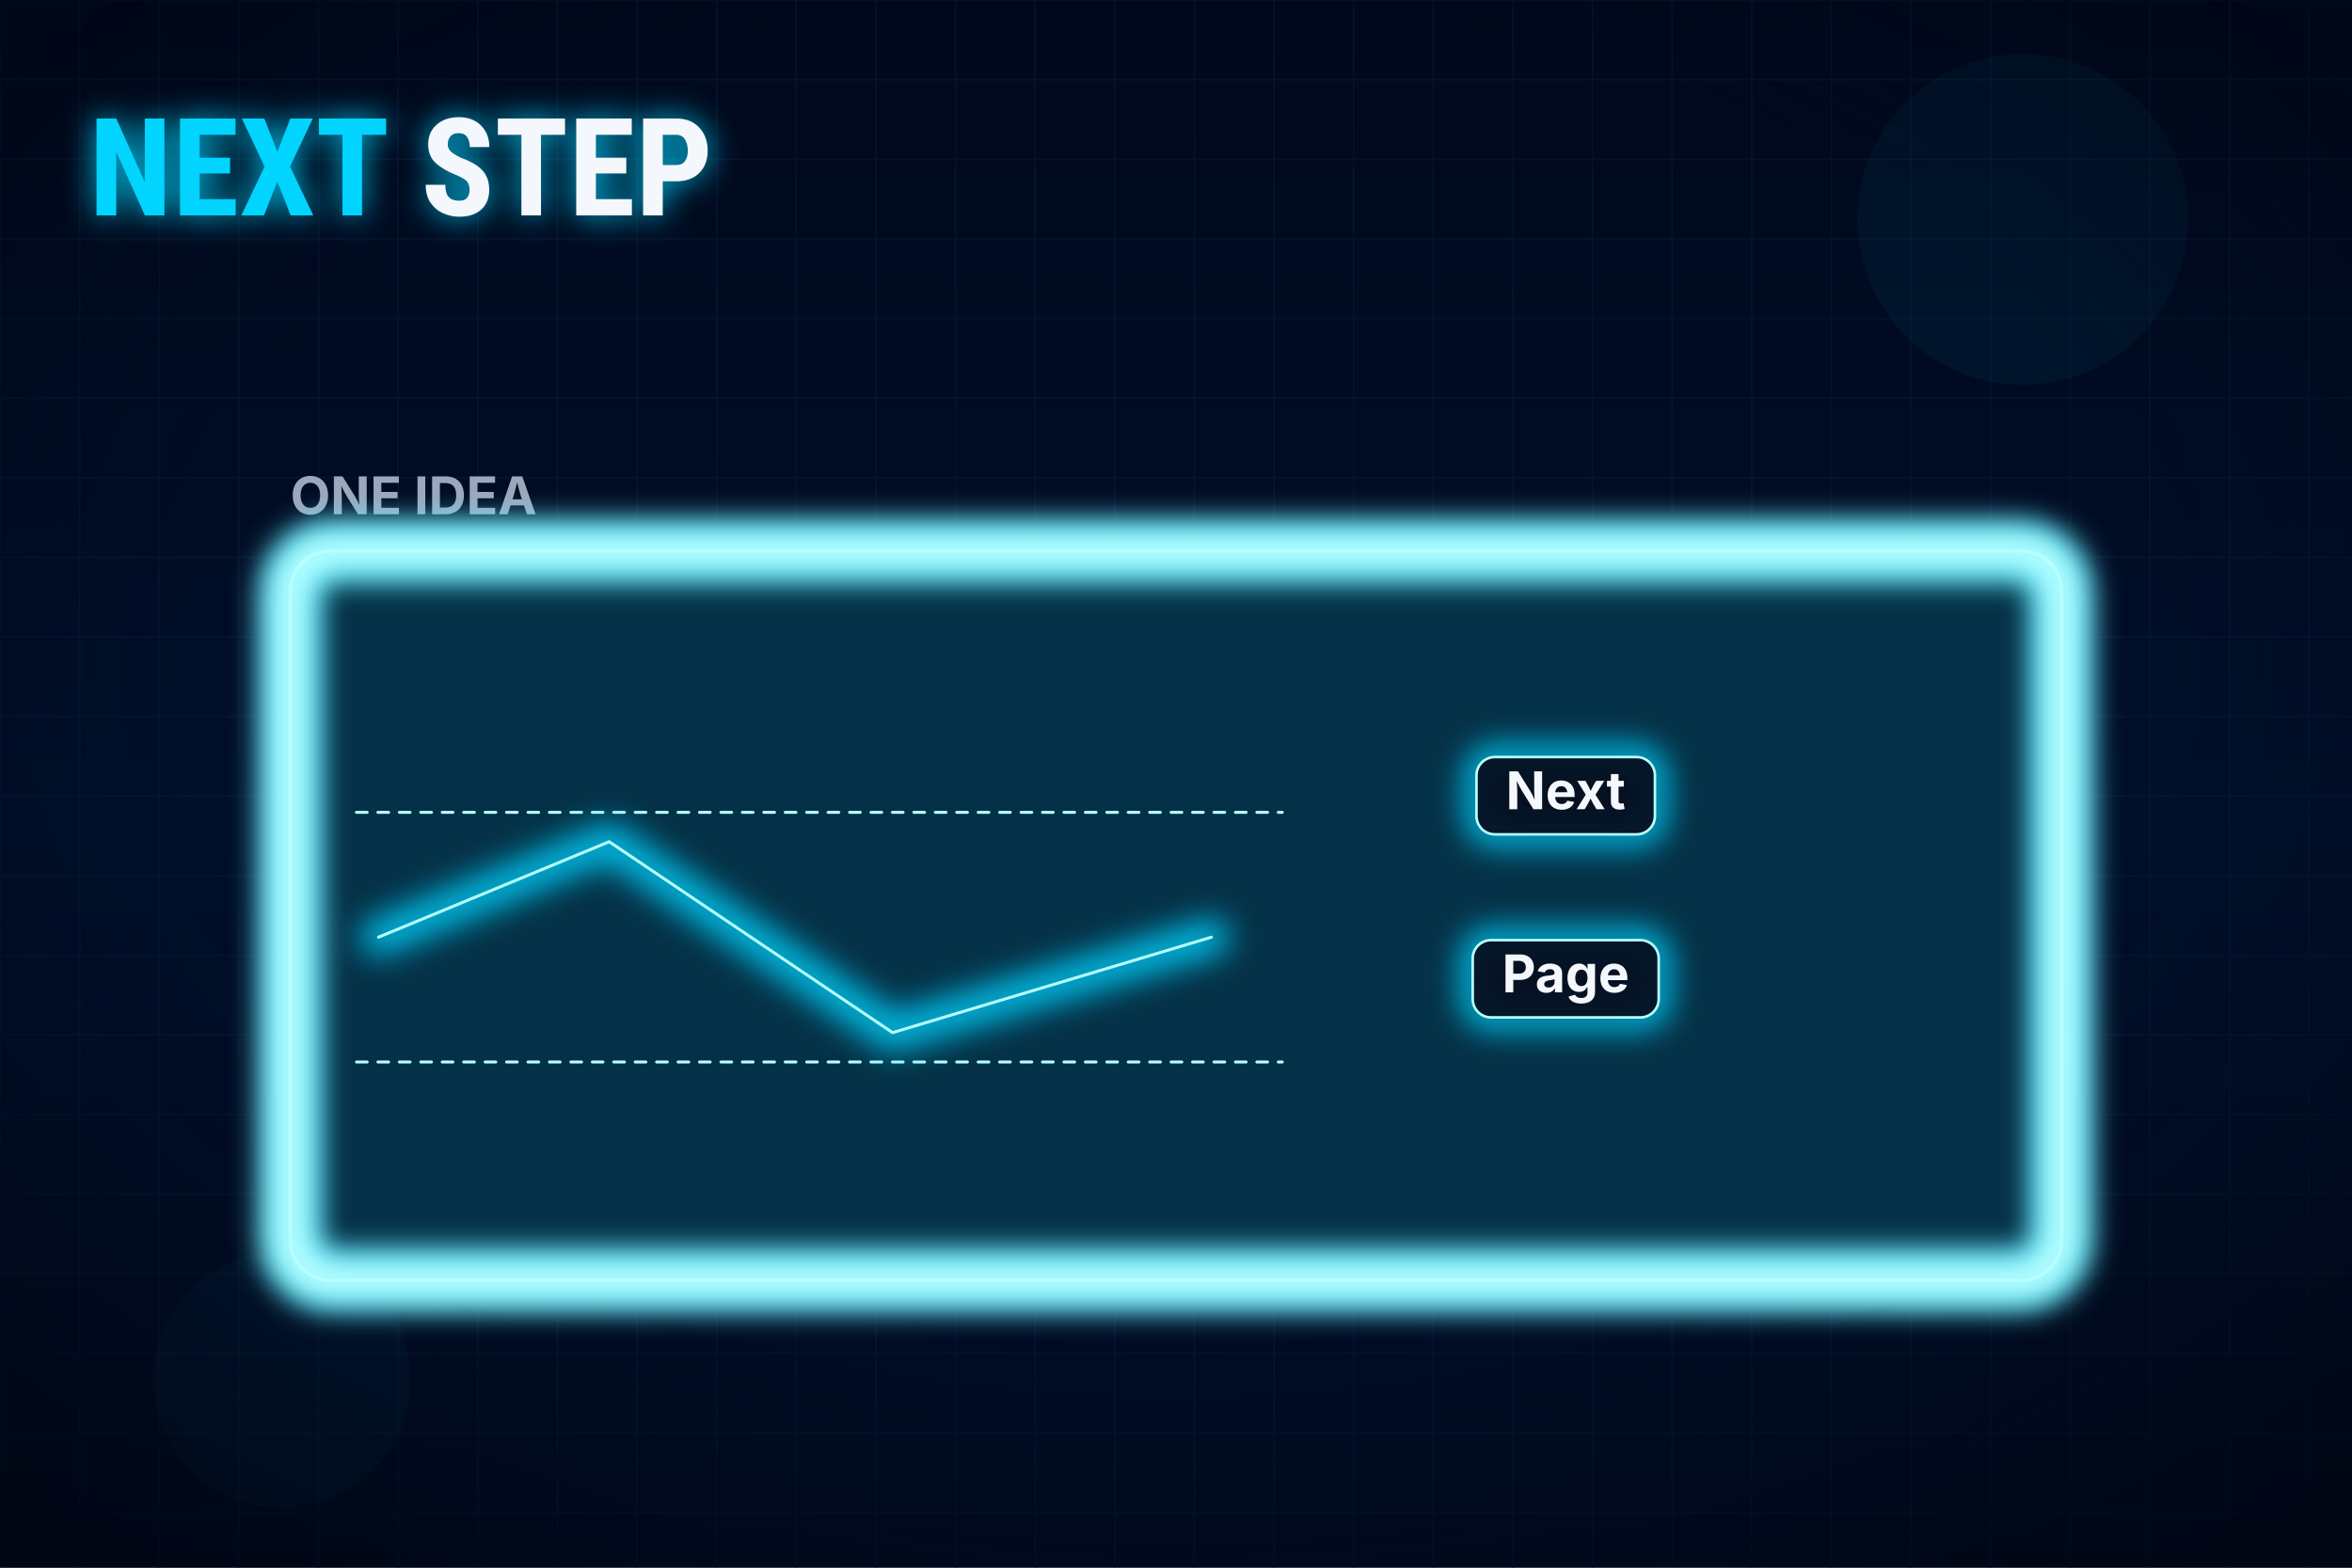
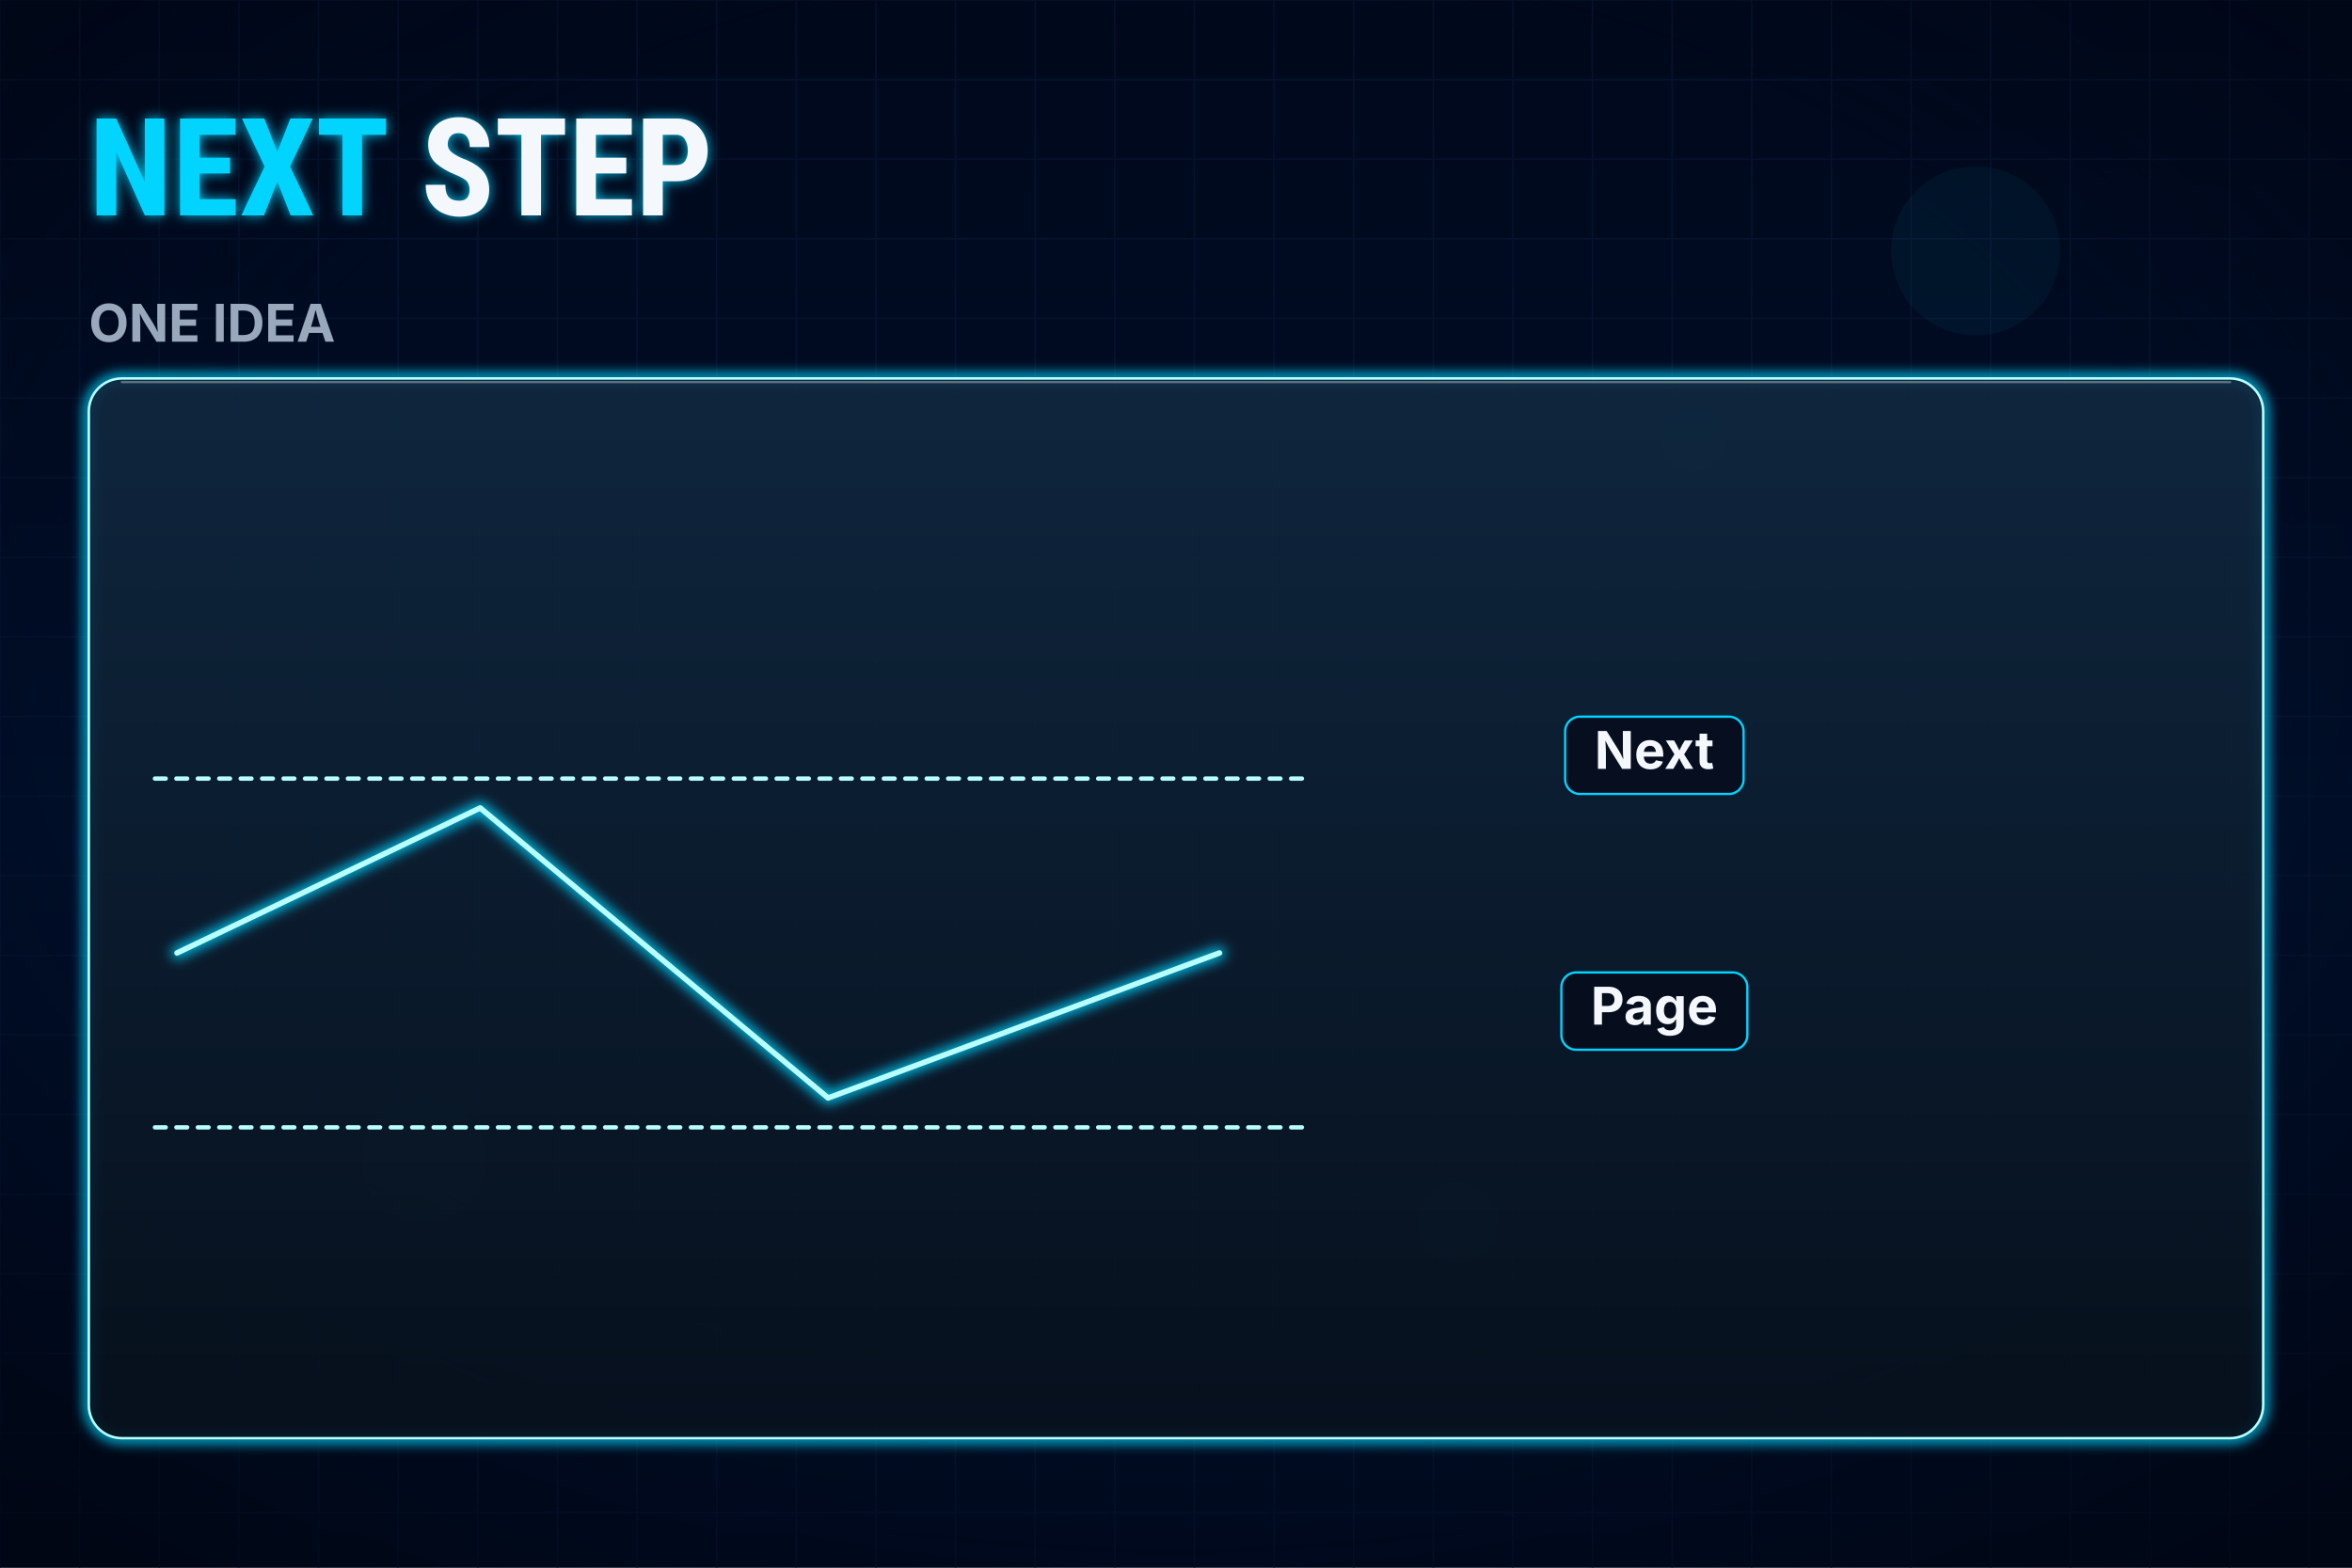
<svg xmlns="http://www.w3.org/2000/svg" width="1536" height="1024" viewBox="0 0 1536 1024">
  <defs>
    <style>
@font-face { font-family: "Inter"; src: url("file:///agent/repos/claude/skills/illustration-engine/illustration_engine/assets/fonts/Inter-Regular.ttf") format("truetype"); font-weight: 400; font-style: normal; }
@font-face { font-family: "Inter"; src: url("file:///agent/repos/claude/skills/illustration-engine/illustration_engine/assets/fonts/Inter-SemiBold.ttf") format("truetype"); font-weight: 600; font-style: normal; }
@font-face { font-family: "Inter"; src: url("file:///agent/repos/claude/skills/illustration-engine/illustration_engine/assets/fonts/Inter-Bold.ttf") format("truetype"); font-weight: 700; font-style: normal; }
@font-face { font-family: "Roboto Condensed"; src: url("file:///agent/repos/claude/skills/illustration-engine/illustration_engine/assets/fonts/RobotoCondensed-Bold.ttf") format("truetype"); font-weight: 700; font-style: normal; }
</style>
    <linearGradient id="bg1" x1="0" y1="0" x2="0" y2="1">
      <stop offset="0%" stop-color="#00081B" />
      <stop offset="52%" stop-color="#000F2A" />
      <stop offset="100%" stop-color="#000B21" />
    </linearGradient>
    <radialGradient id="vig2" cx="50%" cy="42%" r="72%">
      <stop offset="58%" stop-color="#00081B" stop-opacity="0" />
      <stop offset="100%" stop-color="#00040F" stop-opacity="0.72" />
    </radialGradient>
    <filter id="bloom" x="-150%" y="-150%" width="400%" height="400%" color-interpolation-filters="sRGB">
-       <feGaussianBlur in="SourceGraphic" stdDeviation="10" />
+       <feGaussianBlur in="SourceGraphic" stdDeviation="4" />
    </filter>
+     <linearGradient id="glass3" x1="0" y1="0" x2="0" y2="1">
+       <stop offset="0%" stop-color="#10283F" />
+       <stop offset="100%" stop-color="#07101C" />
+     </linearGradient>
  </defs>
  <rect x="0" y="0" width="1536" height="1024" rx="0" ry="0" fill="url(#bg1)" fill-opacity="1" stroke="none" stroke-width="0" stroke-opacity="1" />
  <g opacity="0.55">
    <line x1="0" y1="0" x2="0" y2="1024" stroke="#0A1A38" stroke-width="1" stroke-linecap="round" stroke-opacity="1" />
    <line x1="52" y1="0" x2="52" y2="1024" stroke="#0A1A38" stroke-width="1" stroke-linecap="round" stroke-opacity="1" />
    <line x1="104" y1="0" x2="104" y2="1024" stroke="#0A1A38" stroke-width="1" stroke-linecap="round" stroke-opacity="1" />
    <line x1="156" y1="0" x2="156" y2="1024" stroke="#0A1A38" stroke-width="1" stroke-linecap="round" stroke-opacity="1" />
    <line x1="208" y1="0" x2="208" y2="1024" stroke="#0A1A38" stroke-width="1" stroke-linecap="round" stroke-opacity="1" />
    <line x1="260" y1="0" x2="260" y2="1024" stroke="#0A1A38" stroke-width="1" stroke-linecap="round" stroke-opacity="1" />
    <line x1="312" y1="0" x2="312" y2="1024" stroke="#0A1A38" stroke-width="1" stroke-linecap="round" stroke-opacity="1" />
    <line x1="364" y1="0" x2="364" y2="1024" stroke="#0A1A38" stroke-width="1" stroke-linecap="round" stroke-opacity="1" />
    <line x1="416" y1="0" x2="416" y2="1024" stroke="#0A1A38" stroke-width="1" stroke-linecap="round" stroke-opacity="1" />
    <line x1="468" y1="0" x2="468" y2="1024" stroke="#0A1A38" stroke-width="1" stroke-linecap="round" stroke-opacity="1" />
    <line x1="520" y1="0" x2="520" y2="1024" stroke="#0A1A38" stroke-width="1" stroke-linecap="round" stroke-opacity="1" />
    <line x1="572" y1="0" x2="572" y2="1024" stroke="#0A1A38" stroke-width="1" stroke-linecap="round" stroke-opacity="1" />
    <line x1="624" y1="0" x2="624" y2="1024" stroke="#0A1A38" stroke-width="1" stroke-linecap="round" stroke-opacity="1" />
    <line x1="676" y1="0" x2="676" y2="1024" stroke="#0A1A38" stroke-width="1" stroke-linecap="round" stroke-opacity="1" />
    <line x1="728" y1="0" x2="728" y2="1024" stroke="#0A1A38" stroke-width="1" stroke-linecap="round" stroke-opacity="1" />
    <line x1="780" y1="0" x2="780" y2="1024" stroke="#0A1A38" stroke-width="1" stroke-linecap="round" stroke-opacity="1" />
    <line x1="832" y1="0" x2="832" y2="1024" stroke="#0A1A38" stroke-width="1" stroke-linecap="round" stroke-opacity="1" />
    <line x1="884" y1="0" x2="884" y2="1024" stroke="#0A1A38" stroke-width="1" stroke-linecap="round" stroke-opacity="1" />
    <line x1="936" y1="0" x2="936" y2="1024" stroke="#0A1A38" stroke-width="1" stroke-linecap="round" stroke-opacity="1" />
    <line x1="988" y1="0" x2="988" y2="1024" stroke="#0A1A38" stroke-width="1" stroke-linecap="round" stroke-opacity="1" />
    <line x1="1040" y1="0" x2="1040" y2="1024" stroke="#0A1A38" stroke-width="1" stroke-linecap="round" stroke-opacity="1" />
    <line x1="1092" y1="0" x2="1092" y2="1024" stroke="#0A1A38" stroke-width="1" stroke-linecap="round" stroke-opacity="1" />
    <line x1="1144" y1="0" x2="1144" y2="1024" stroke="#0A1A38" stroke-width="1" stroke-linecap="round" stroke-opacity="1" />
    <line x1="1196" y1="0" x2="1196" y2="1024" stroke="#0A1A38" stroke-width="1" stroke-linecap="round" stroke-opacity="1" />
    <line x1="1248" y1="0" x2="1248" y2="1024" stroke="#0A1A38" stroke-width="1" stroke-linecap="round" stroke-opacity="1" />
    <line x1="1300" y1="0" x2="1300" y2="1024" stroke="#0A1A38" stroke-width="1" stroke-linecap="round" stroke-opacity="1" />
    <line x1="1352" y1="0" x2="1352" y2="1024" stroke="#0A1A38" stroke-width="1" stroke-linecap="round" stroke-opacity="1" />
    <line x1="1404" y1="0" x2="1404" y2="1024" stroke="#0A1A38" stroke-width="1" stroke-linecap="round" stroke-opacity="1" />
    <line x1="1456" y1="0" x2="1456" y2="1024" stroke="#0A1A38" stroke-width="1" stroke-linecap="round" stroke-opacity="1" />
    <line x1="1508" y1="0" x2="1508" y2="1024" stroke="#0A1A38" stroke-width="1" stroke-linecap="round" stroke-opacity="1" />
    <line x1="0" y1="0" x2="1536" y2="0" stroke="#0A1A38" stroke-width="1" stroke-linecap="round" stroke-opacity="1" />
    <line x1="0" y1="52" x2="1536" y2="52" stroke="#0A1A38" stroke-width="1" stroke-linecap="round" stroke-opacity="1" />
    <line x1="0" y1="104" x2="1536" y2="104" stroke="#0A1A38" stroke-width="1" stroke-linecap="round" stroke-opacity="1" />
    <line x1="0" y1="156" x2="1536" y2="156" stroke="#0A1A38" stroke-width="1" stroke-linecap="round" stroke-opacity="1" />
    <line x1="0" y1="208" x2="1536" y2="208" stroke="#0A1A38" stroke-width="1" stroke-linecap="round" stroke-opacity="1" />
    <line x1="0" y1="260" x2="1536" y2="260" stroke="#0A1A38" stroke-width="1" stroke-linecap="round" stroke-opacity="1" />
    <line x1="0" y1="312" x2="1536" y2="312" stroke="#0A1A38" stroke-width="1" stroke-linecap="round" stroke-opacity="1" />
    <line x1="0" y1="364" x2="1536" y2="364" stroke="#0A1A38" stroke-width="1" stroke-linecap="round" stroke-opacity="1" />
    <line x1="0" y1="416" x2="1536" y2="416" stroke="#0A1A38" stroke-width="1" stroke-linecap="round" stroke-opacity="1" />
    <line x1="0" y1="468" x2="1536" y2="468" stroke="#0A1A38" stroke-width="1" stroke-linecap="round" stroke-opacity="1" />
    <line x1="0" y1="520" x2="1536" y2="520" stroke="#0A1A38" stroke-width="1" stroke-linecap="round" stroke-opacity="1" />
    <line x1="0" y1="572" x2="1536" y2="572" stroke="#0A1A38" stroke-width="1" stroke-linecap="round" stroke-opacity="1" />
    <line x1="0" y1="624" x2="1536" y2="624" stroke="#0A1A38" stroke-width="1" stroke-linecap="round" stroke-opacity="1" />
    <line x1="0" y1="676" x2="1536" y2="676" stroke="#0A1A38" stroke-width="1" stroke-linecap="round" stroke-opacity="1" />
    <line x1="0" y1="728" x2="1536" y2="728" stroke="#0A1A38" stroke-width="1" stroke-linecap="round" stroke-opacity="1" />
    <line x1="0" y1="780" x2="1536" y2="780" stroke="#0A1A38" stroke-width="1" stroke-linecap="round" stroke-opacity="1" />
    <line x1="0" y1="832" x2="1536" y2="832" stroke="#0A1A38" stroke-width="1" stroke-linecap="round" stroke-opacity="1" />
    <line x1="0" y1="884" x2="1536" y2="884" stroke="#0A1A38" stroke-width="1" stroke-linecap="round" stroke-opacity="1" />
    <line x1="0" y1="936" x2="1536" y2="936" stroke="#0A1A38" stroke-width="1" stroke-linecap="round" stroke-opacity="1" />
    <line x1="0" y1="988" x2="1536" y2="988" stroke="#0A1A38" stroke-width="1" stroke-linecap="round" stroke-opacity="1" />
  </g>
-   <circle cx="1320.96" cy="143.36" r="108" fill="#00D4FF" fill-opacity="0.045" stroke="none" stroke-width="0" />
-   <circle cx="184.32" cy="901.12" r="84" fill="#00D4FF" fill-opacity="0.045" stroke="none" stroke-width="0" />
+   <circle cx="1290.24" cy="163.84" r="55.2" fill="#00D4FF" fill-opacity="0.05" stroke="none" stroke-width="0" />
+   <circle cx="1105.92" cy="286.72" r="21.6" fill="#00D4FF" fill-opacity="0.05" stroke="none" stroke-width="0" />
+   <circle cx="276.48" cy="757.76" r="40.8" fill="#00D4FF" fill-opacity="0.05" stroke="none" stroke-width="0" />
+   <circle cx="460.8" cy="880.64" r="16.8" fill="#00D4FF" fill-opacity="0.05" stroke="none" stroke-width="0" />
+   <circle cx="952.32" cy="798.72" r="26.4" fill="#00D4FF" fill-opacity="0.05" stroke="none" stroke-width="0" />
  <rect x="0" y="0" width="1536" height="1024" rx="0" ry="0" fill="url(#vig2)" fill-opacity="1" stroke="none" stroke-width="0" stroke-opacity="1" />
  <text x="58" y="140.68" fill="#00D4FF" fill-opacity="0.9" font-family="Roboto Condensed" font-weight="700" font-size="89" text-anchor="start" filter="url(#bloom)">NEXT</text>
  <text x="58" y="140.68" fill="#00D4FF" fill-opacity="1" font-family="Roboto Condensed" font-weight="700" font-size="89" text-anchor="start">NEXT</text>
  <text x="274.81" y="140.68" fill="#00D4FF" fill-opacity="0.9" font-family="Roboto Condensed" font-weight="700" font-size="89" text-anchor="start" filter="url(#bloom)">STEP</text>
  <text x="274.81" y="140.68" fill="#F4F8FC" fill-opacity="1" font-family="Roboto Condensed" font-weight="700" font-size="89" text-anchor="start">STEP</text>
-   <text x="189.6" y="335.9" fill="#9AA8BC" fill-opacity="1" font-family="Inter" font-weight="700" font-size="34" text-anchor="start">ONE IDEA</text>
-   <rect x="189.6" y="359.9" width="1156.8" height="476.4" rx="26.4" ry="26.4" fill="#060E1E" fill-opacity="0.9" stroke="none" stroke-width="0" stroke-opacity="1" />
-   <rect x="189.6" y="359.9" width="1156.8" height="476.4" rx="26.4" ry="26.4" fill="#00D4FF" fill-opacity="0.18" stroke="none" stroke-width="0" stroke-opacity="1" />
-   <rect x="189.6" y="359.9" width="1156.8" height="476.4" rx="26.4" ry="26.4" fill="none" fill-opacity="0.8" stroke="#00D4FF" stroke-width="32" stroke-opacity="1" filter="url(#bloom)" />
-   <rect x="189.6" y="359.9" width="1156.8" height="476.4" rx="26.4" ry="26.4" fill="none" fill-opacity="0.55" stroke="#B8FFFF" stroke-width="32" stroke-opacity="1" filter="url(#bloom)" />
-   <rect x="189.6" y="359.9" width="1156.8" height="476.4" rx="26.4" ry="26.4" fill="none" fill-opacity="1" stroke="#B8FFFF" stroke-width="2.04" stroke-opacity="1" />
-   <line x1="232.8" y1="530.61" x2="837.41" y2="530.61" stroke="#00D4FF" stroke-width="32" stroke-linecap="round" stroke-opacity="0.85" stroke-dasharray="7 7" filter="url(#bloom)" />
-   <line x1="232.8" y1="530.61" x2="837.41" y2="530.61" stroke="#B8FFFF" stroke-width="1.92" stroke-linecap="round" stroke-opacity="1" stroke-dasharray="7 7" />
-   <line x1="232.8" y1="693.69" x2="837.41" y2="693.69" stroke="#00D4FF" stroke-width="32" stroke-linecap="round" stroke-opacity="0.85" stroke-dasharray="7 7" filter="url(#bloom)" />
-   <line x1="232.8" y1="693.69" x2="837.41" y2="693.69" stroke="#B8FFFF" stroke-width="1.92" stroke-linecap="round" stroke-opacity="1" stroke-dasharray="7 7" />
-   <polyline points="247.2,612.15 397.82,549.81 582.91,674.49 791.14,612.15" fill="none" stroke="#00D4FF" stroke-width="24" stroke-linejoin="round" stroke-linecap="round" stroke-opacity="0.85" filter="url(#bloom)" />
-   <polyline points="247.2,612.15 397.82,549.81 582.91,674.49 791.14,612.15" fill="none" stroke="#B8FFFF" stroke-width="1.92" stroke-linejoin="round" stroke-linecap="round" stroke-opacity="1" />
-   <rect x="964.23" y="494.5" width="116.54" height="50.48" rx="12" ry="12" fill="none" fill-opacity="0.85" stroke="#00D4FF" stroke-width="14.4" stroke-opacity="1" filter="url(#bloom)" />
-   <rect x="964.23" y="494.5" width="116.54" height="50.48" rx="12" ry="12" fill="#060E1E" fill-opacity="0.92" stroke="none" stroke-width="0" stroke-opacity="1" />
-   <rect x="964.23" y="494.5" width="116.54" height="50.48" rx="12" ry="12" fill="none" fill-opacity="1" stroke="#B8FFFF" stroke-width="1.68" stroke-opacity="1" />
-   <text x="1022.5" y="528.58" fill="#F4F8FC" fill-opacity="1" font-family="Inter" font-weight="700" font-size="34" text-anchor="middle">Next</text>
-   <rect x="961.76" y="614.09" width="121.46" height="50.48" rx="12" ry="12" fill="none" fill-opacity="0.85" stroke="#00D4FF" stroke-width="14.4" stroke-opacity="1" filter="url(#bloom)" />
-   <rect x="961.76" y="614.09" width="121.46" height="50.48" rx="12" ry="12" fill="#060E1E" fill-opacity="0.92" stroke="none" stroke-width="0" stroke-opacity="1" />
-   <rect x="961.76" y="614.09" width="121.46" height="50.48" rx="12" ry="12" fill="none" fill-opacity="1" stroke="#B8FFFF" stroke-width="1.68" stroke-opacity="1" />
-   <text x="1022.5" y="648.17" fill="#F4F8FC" fill-opacity="1" font-family="Inter" font-weight="700" font-size="34" text-anchor="middle">Page</text>
+   <text x="58" y="223.2" fill="#9AA8BC" fill-opacity="1" font-family="Inter" font-weight="700" font-size="34" text-anchor="start">ONE IDEA</text>
+   <rect x="58" y="247.2" width="1420" height="692.2" rx="21.6" ry="21.6" fill="none" fill-opacity="0.55" stroke="#00D4FF" stroke-width="6" stroke-opacity="1" filter="url(#bloom)" />
+   <rect x="58" y="247.2" width="1420" height="692.2" rx="21.6" ry="21.6" fill="url(#glass3)" fill-opacity="0.92" stroke="none" stroke-width="0" stroke-opacity="1" />
+   <rect x="58" y="247.2" width="1420" height="692.2" rx="21.6" ry="21.6" fill="none" fill-opacity="0.95" stroke="#B8FFFF" stroke-width="1.62" stroke-opacity="1" />
+   <line x1="79.6" y1="249.6" x2="1456.4" y2="249.6" stroke="#F4F8FC" stroke-width="1.44" stroke-linecap="round" stroke-opacity="0.35" />
+   <line x1="101.2" y1="508.55" x2="853.2" y2="508.55" stroke="#00D4FF" stroke-width="6.34" stroke-linecap="round" stroke-opacity="0.9" stroke-dasharray="7 7" filter="url(#bloom)" />
+   <line x1="101.2" y1="508.55" x2="853.2" y2="508.55" stroke="#B8FFFF" stroke-width="2.88" stroke-linecap="round" stroke-opacity="1" stroke-dasharray="7 7" />
+   <line x1="101.2" y1="736.37" x2="853.2" y2="736.37" stroke="#00D4FF" stroke-width="6.34" stroke-linecap="round" stroke-opacity="0.9" stroke-dasharray="7 7" filter="url(#bloom)" />
+   <line x1="101.2" y1="736.37" x2="853.2" y2="736.37" stroke="#B8FFFF" stroke-width="2.88" stroke-linecap="round" stroke-opacity="1" stroke-dasharray="7 7" />
+   <polyline points="115.6,622.46 313.6,527.75 540.8,717.17 796.4,622.46" fill="none" stroke="#00D4FF" stroke-width="7.92" stroke-linejoin="round" stroke-linecap="round" stroke-opacity="0.9" filter="url(#bloom)" />
+   <polyline points="115.6,622.46 313.6,527.75 540.8,717.17 796.4,622.46" fill="none" stroke="#B8FFFF" stroke-width="3.6" stroke-linejoin="round" stroke-linecap="round" stroke-opacity="1" />
+   <rect x="1022.13" y="468.12" width="116.54" height="50.48" rx="9.6" ry="9.6" fill="#060E1E" fill-opacity="0.92" stroke="#00D4FF" stroke-width="1.5" stroke-opacity="1" />
+   <text x="1080.4" y="502.2" fill="#F4F8FC" fill-opacity="1" font-family="Inter" font-weight="700" font-size="34" text-anchor="middle">Next</text>
+   <rect x="1019.67" y="635.19" width="121.46" height="50.48" rx="9.6" ry="9.6" fill="#060E1E" fill-opacity="0.92" stroke="#00D4FF" stroke-width="1.5" stroke-opacity="1" />
+   <text x="1080.4" y="669.27" fill="#F4F8FC" fill-opacity="1" font-family="Inter" font-weight="700" font-size="34" text-anchor="middle">Page</text>
</svg>
